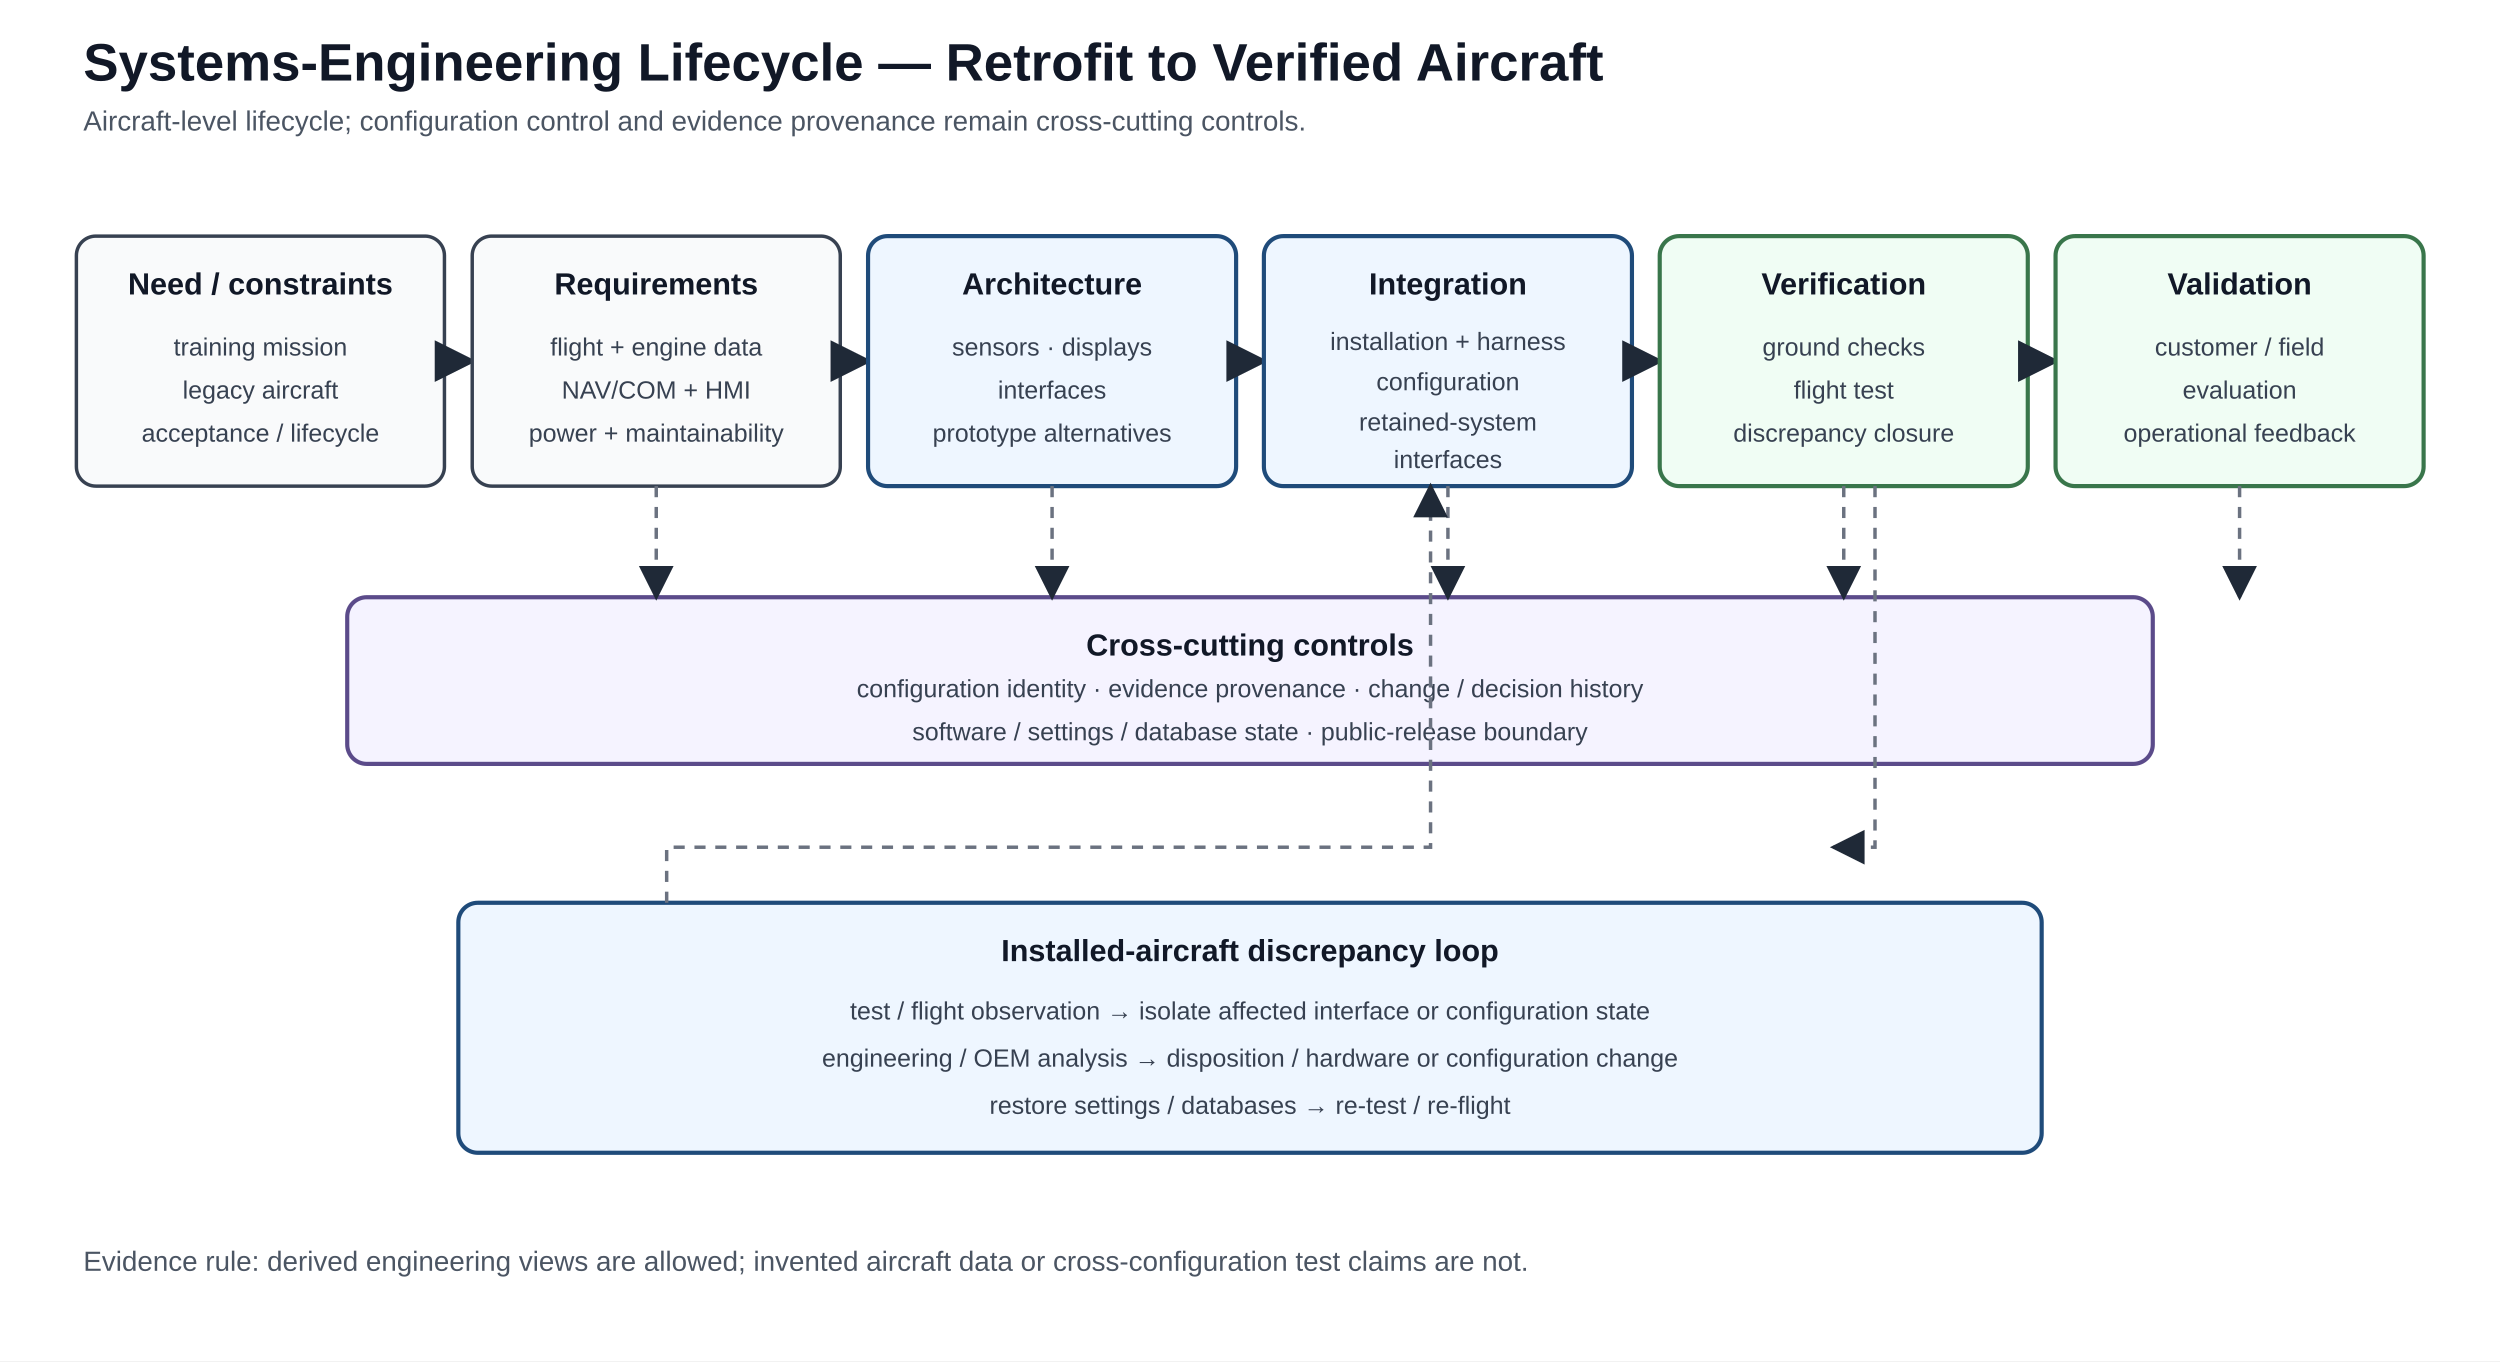
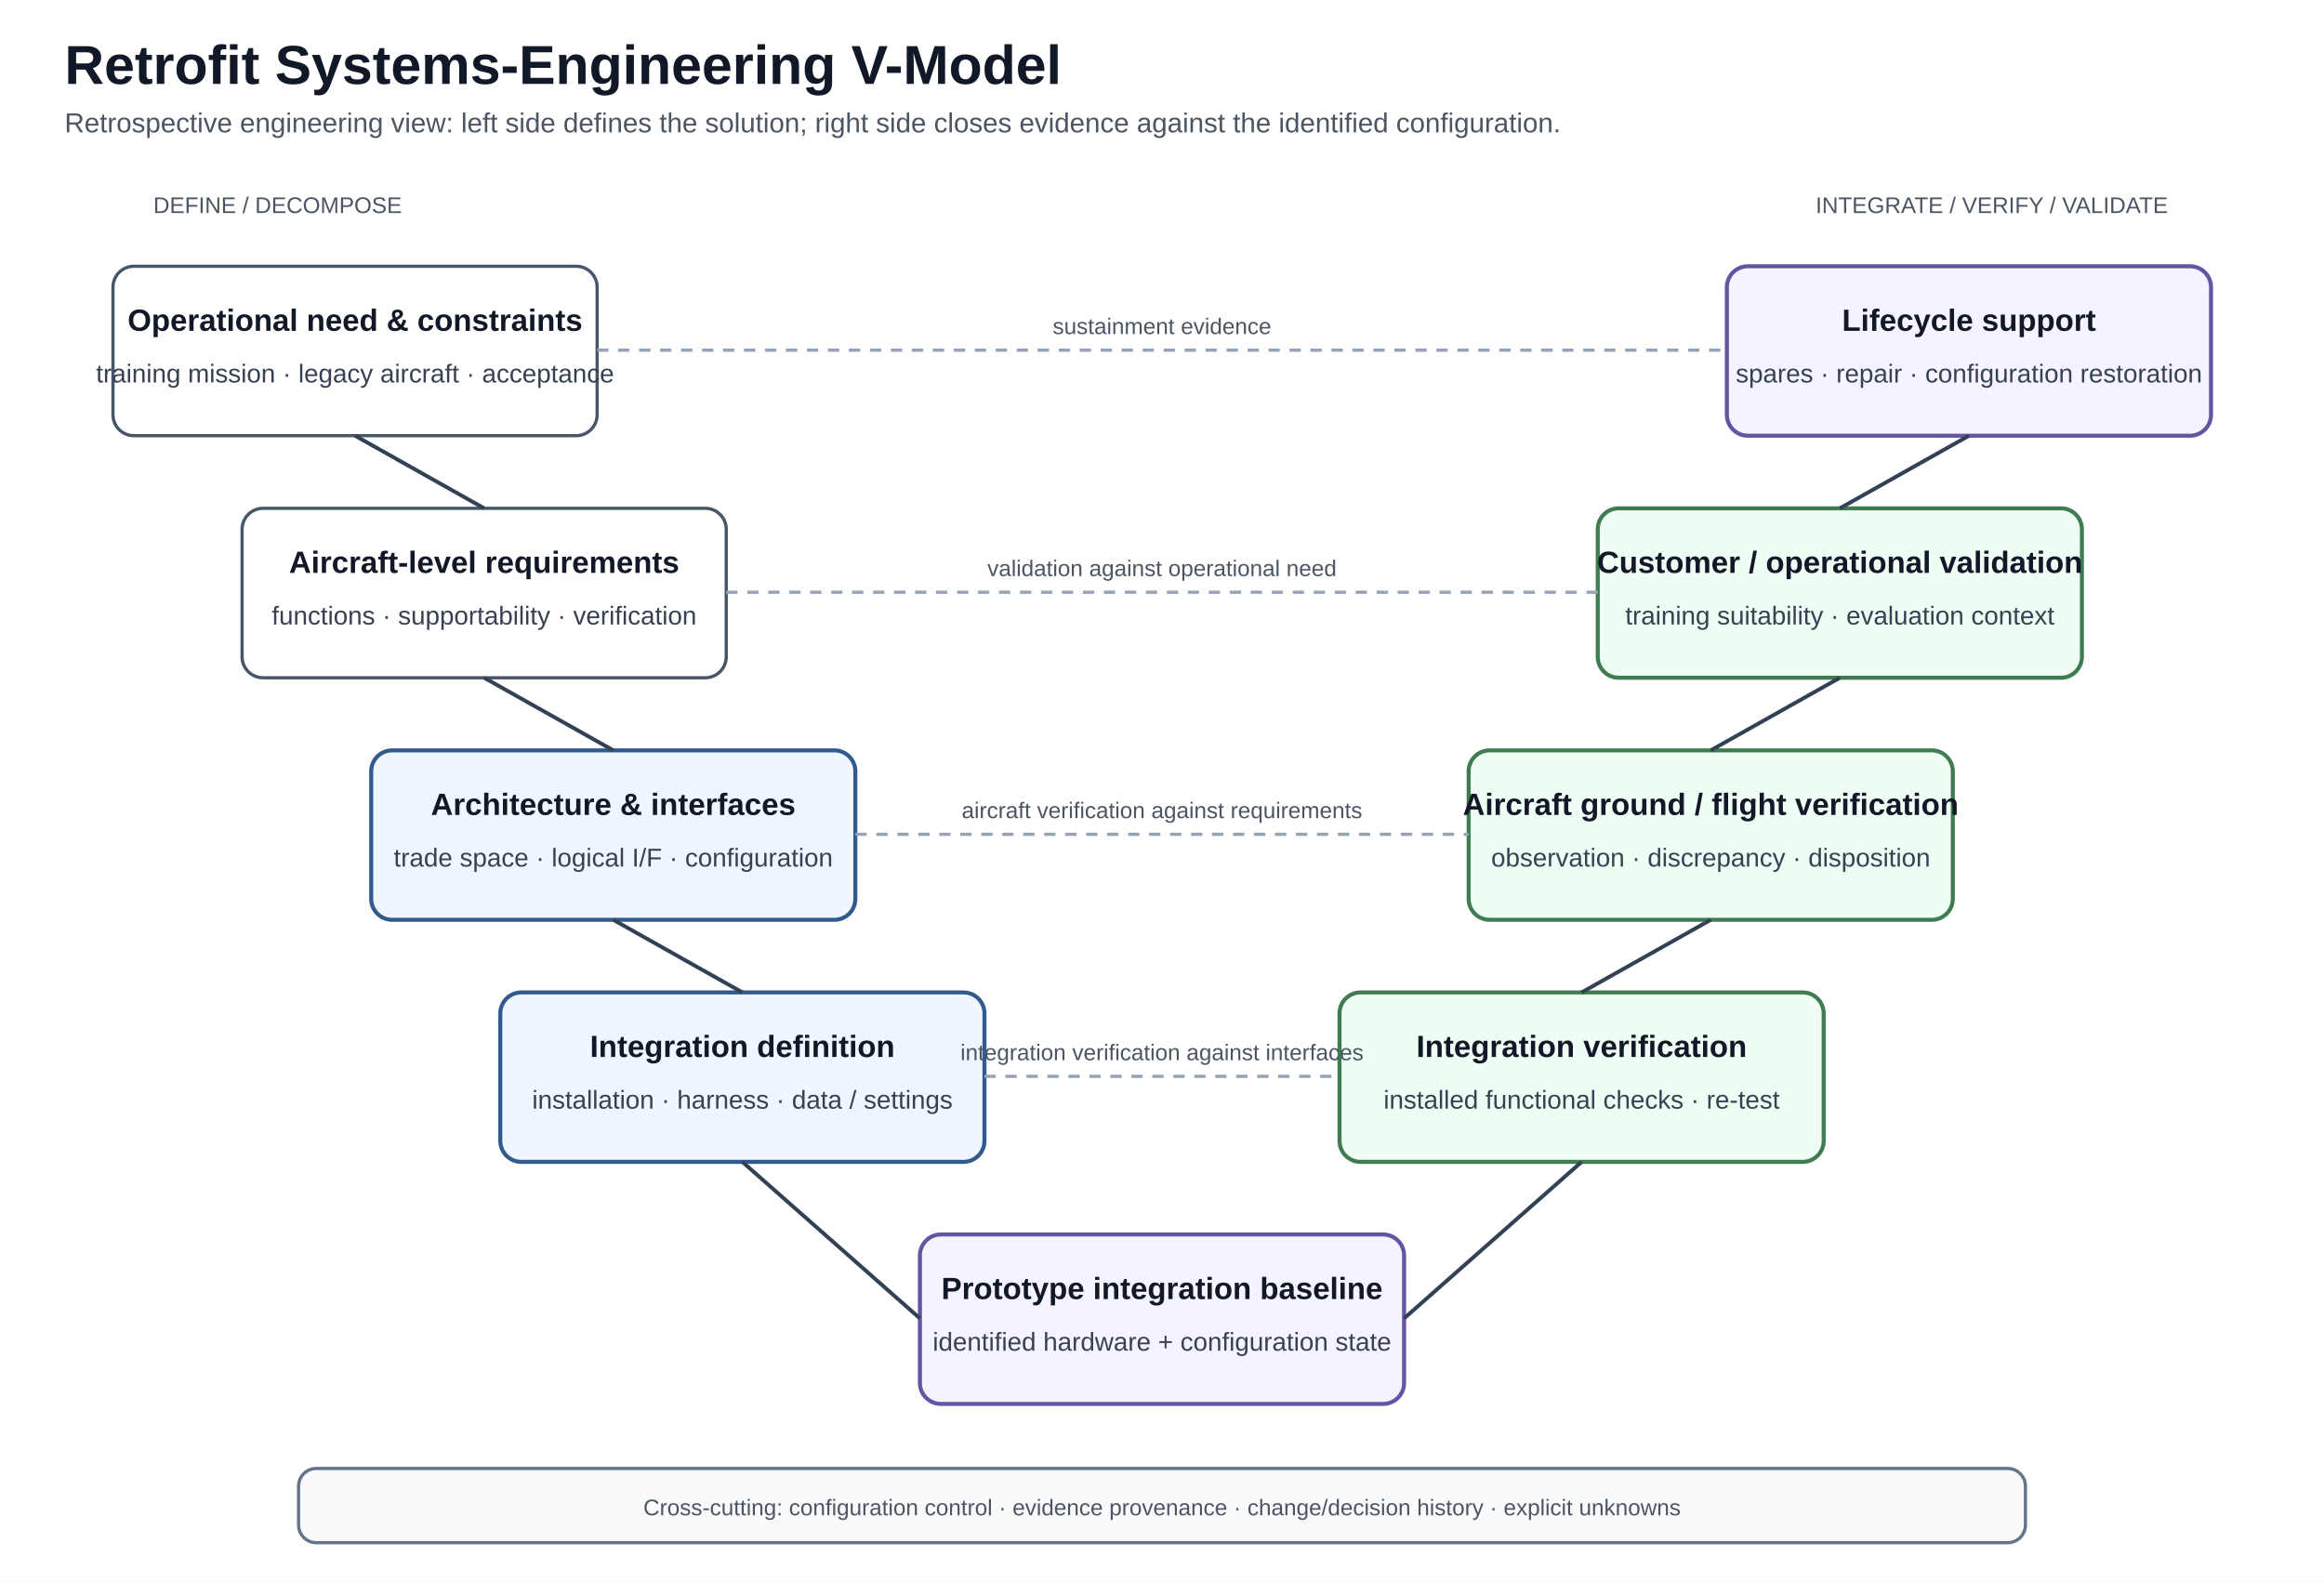
- <svg xmlns="http://www.w3.org/2000/svg" width="1800" height="980" viewBox="0 0 1800 980">
-   <defs>
-     <marker id="arrow" markerWidth="10" markerHeight="10" refX="9" refY="5" orient="auto">
-       <path d="M0,0 L10,5 L0,10 z" fill="#1f2937" />
-     </marker>
-     <style>
- .ti{font:700 38px Arial,sans-serif;fill:#111827}.su{font:20px Arial,sans-serif;fill:#4b5563}
- .h{font:700 22px Arial,sans-serif;fill:#111827}.t{font:18px Arial,sans-serif;fill:#374151}.sm{font:16px Arial,sans-serif;fill:#4b5563}
- .b{fill:#f9fafb;stroke:#374151;stroke-width:2.5}.blue{fill:#eef6ff;stroke:#1f4b7a;stroke-width:3}.violet{fill:#f5f3ff;stroke:#5b4b8a;stroke-width:3}.green{fill:#f0fdf4;stroke:#39764b;stroke-width:3}.amber{fill:#fff7ed;stroke:#9a5b13;stroke-width:2.5}.head{fill:#f3f4f6}
- .line{stroke:#1f2937;stroke-width:3;fill:none;marker-end:url(#arrow)}.dash{stroke:#6b7280;stroke-width:2.5;fill:none;stroke-dasharray:8 7;marker-end:url(#arrow)}
- .grid{stroke:#c7cdd4;stroke-width:1}.dot{fill:#1f4b7a}
- </style>
-   </defs>
-   <rect width="1800" height="980" fill="white" />
-   <text x="60" y="58" class="ti">Systems-Engineering Lifecycle — Retrofit to Verified Aircraft</text>
-   <text x="60" y="94" class="su">Aircraft-level lifecycle; configuration control and evidence provenance remain cross-cutting controls.</text>
-   <rect x="55" y="170" width="265" height="180" rx="14" class="b" />
-   <text x="187.5" y="212" text-anchor="middle" class="h">Need / constraints</text>
-   <text x="187.5" y="256" text-anchor="middle" class="t">training mission</text>
-   <text x="187.5" y="287" text-anchor="middle" class="t">legacy aircraft</text>
-   <text x="187.5" y="318" text-anchor="middle" class="t">acceptance / lifecycle</text>
-   <path d="M320 260 H340" class="line" />
-   <rect x="340" y="170" width="265" height="180" rx="14" class="b" />
-   <text x="472.5" y="212" text-anchor="middle" class="h">Requirements</text>
-   <text x="472.5" y="256" text-anchor="middle" class="t">flight + engine data</text>
-   <text x="472.5" y="287" text-anchor="middle" class="t">NAV/COM + HMI</text>
-   <text x="472.5" y="318" text-anchor="middle" class="t">power + maintainability</text>
-   <path d="M605 260 H625" class="line" />
-   <rect x="625" y="170" width="265" height="180" rx="14" class="blue" />
-   <text x="757.5" y="212" text-anchor="middle" class="h">Architecture</text>
-   <text x="757.5" y="256" text-anchor="middle" class="t">sensors · displays</text>
-   <text x="757.5" y="287" text-anchor="middle" class="t">interfaces</text>
-   <text x="757.5" y="318" text-anchor="middle" class="t">prototype alternatives</text>
-   <path d="M890 260 H910" class="line" />
-   <rect x="910" y="170" width="265" height="180" rx="14" class="blue" />
-   <text x="1042.5" y="212" text-anchor="middle" class="h">Integration</text>
-   <text x="1042.5" y="252" text-anchor="middle" class="t">installation + harness</text>
-   <text x="1042.5" y="281" text-anchor="middle" class="t">configuration</text>
-   <text x="1042.5" y="310" text-anchor="middle" class="t">retained-system</text>
-   <text x="1042.5" y="337" text-anchor="middle" class="t">interfaces</text>
-   <path d="M1175 260 H1195" class="line" />
-   <rect x="1195" y="170" width="265" height="180" rx="14" class="green" />
-   <text x="1327.5" y="212" text-anchor="middle" class="h">Verification</text>
-   <text x="1327.5" y="256" text-anchor="middle" class="t">ground checks</text>
-   <text x="1327.5" y="287" text-anchor="middle" class="t">flight test</text>
-   <text x="1327.5" y="318" text-anchor="middle" class="t">discrepancy closure</text>
-   <path d="M1460 260 H1480" class="line" />
-   <rect x="1480" y="170" width="265" height="180" rx="14" class="green" />
-   <text x="1612.5" y="212" text-anchor="middle" class="h">Validation</text>
-   <text x="1612.5" y="256" text-anchor="middle" class="t">customer / field</text>
-   <text x="1612.5" y="287" text-anchor="middle" class="t">evaluation</text>
-   <text x="1612.5" y="318" text-anchor="middle" class="t">operational feedback</text>
-   <rect x="250" y="430" width="1300" height="120" rx="14" class="violet" />
-   <text x="900.0" y="472" text-anchor="middle" class="h">Cross-cutting controls</text>
-   <text x="900.0" y="502" text-anchor="middle" class="t">configuration identity · evidence provenance · change / decision history</text>
-   <text x="900.0" y="533" text-anchor="middle" class="t">software / settings / database state · public-release boundary</text>
-   <path d="M472.5 350 V430" class="dash" />
-   <path d="M757.5 350 V430" class="dash" />
-   <path d="M1042.5 350 V430" class="dash" />
-   <path d="M1327.5 350 V430" class="dash" />
-   <path d="M1612.5 350 V430" class="dash" />
-   <rect x="330" y="650" width="1140" height="180" rx="14" class="blue" />
-   <text x="900.0" y="692" text-anchor="middle" class="h">Installed-aircraft discrepancy loop</text>
-   <text x="900.0" y="734" text-anchor="middle" class="t">test / flight observation → isolate affected interface or configuration state</text>
-   <text x="900.0" y="768" text-anchor="middle" class="t">engineering / OEM analysis → disposition / hardware or configuration change</text>
-   <text x="900.0" y="802" text-anchor="middle" class="t">restore settings / databases → re-test / re-flight</text>
-   <path d="M1350 350 V610 H1320" class="dash" />
-   <path d="M480 650 V610 H1030 V350" class="dash" />
-   <text x="60" y="915" text-anchor="start" class="su">Evidence rule: derived engineering views are allowed; invented aircraft data or cross-configuration test claims are not.</text>
+ <svg xmlns="http://www.w3.org/2000/svg" width="100%" height="auto" viewBox="0 0 1440 980" preserveAspectRatio="xMidYMid meet">
+   <style>.title{font:700 34px Arial,sans-serif;fill:#111827}.sub{font:17px Arial,sans-serif;fill:#4b5563}.h{font:700 19px Arial,sans-serif;fill:#111827}.t{font:16px Arial,sans-serif;fill:#374151}.sm{font:14px Arial,sans-serif;fill:#4b5563}.box{fill:#fff;stroke:#475569;stroke-width:2}.blue{fill:#eff6ff;stroke:#315b8c;stroke-width:2.5}.green{fill:#f0fdf4;stroke:#3f7c52;stroke-width:2.5}.violet{fill:#f5f3ff;stroke:#6554a1;stroke-width:2.5}.slate{fill:#f8fafc;stroke:#64748b;stroke-width:2}.strong{stroke:#334155;stroke-width:2.4;fill:none}.dash{stroke:#94a3b8;stroke-width:2;fill:none;stroke-dasharray:7 6}</style>
+   <rect width="1440" height="980" fill="white" />
+   <text x="40" y="52" class="title">Retrofit Systems-Engineering V-Model</text>
+   <text x="40" y="82" class="sub">Retrospective engineering view: left side defines the solution; right side closes evidence against the identified configuration.</text>
+   <text x="95" y="132" class="sm">DEFINE / DECOMPOSE</text>
+   <text x="1125" y="132" class="sm">INTEGRATE / VERIFY / VALIDATE</text>
+   <rect x="70" y="165" width="300" height="105" rx="13" class="box" />
+   <text x="220" y="205" text-anchor="middle" class="h">Operational need &amp; constraints</text>
+   <text x="220" y="237" text-anchor="middle" class="t">training mission · legacy aircraft · acceptance</text>
+   <rect x="150" y="315" width="300" height="105" rx="13" class="box" />
+   <text x="300" y="355" text-anchor="middle" class="h">Aircraft-level requirements</text>
+   <text x="300" y="387" text-anchor="middle" class="t">functions · supportability · verification</text>
+   <rect x="230" y="465" width="300" height="105" rx="13" class="blue" />
+   <text x="380" y="505" text-anchor="middle" class="h">Architecture &amp; interfaces</text>
+   <text x="380" y="537" text-anchor="middle" class="t">trade space · logical I/F · configuration</text>
+   <rect x="310" y="615" width="300" height="105" rx="13" class="blue" />
+   <text x="460" y="655" text-anchor="middle" class="h">Integration definition</text>
+   <text x="460" y="687" text-anchor="middle" class="t">installation · harness · data / settings</text>
+   <rect x="570" y="765" width="300" height="105" rx="13" class="violet" />
+   <text x="720" y="805" text-anchor="middle" class="h">Prototype integration baseline</text>
+   <text x="720" y="837" text-anchor="middle" class="t">identified hardware + configuration state</text>
+   <rect x="830" y="615" width="300" height="105" rx="13" class="green" />
+   <text x="980" y="655" text-anchor="middle" class="h">Integration verification</text>
+   <text x="980" y="687" text-anchor="middle" class="t">installed functional checks · re-test</text>
+   <rect x="910" y="465" width="300" height="105" rx="13" class="green" />
+   <text x="1060" y="505" text-anchor="middle" class="h">Aircraft ground / flight verification</text>
+   <text x="1060" y="537" text-anchor="middle" class="t">observation · discrepancy · disposition</text>
+   <rect x="990" y="315" width="300" height="105" rx="13" class="green" />
+   <text x="1140" y="355" text-anchor="middle" class="h">Customer / operational validation</text>
+   <text x="1140" y="387" text-anchor="middle" class="t">training suitability · evaluation context</text>
+   <rect x="1070" y="165" width="300" height="105" rx="13" class="violet" />
+   <text x="1220" y="205" text-anchor="middle" class="h">Lifecycle support</text>
+   <text x="1220" y="237" text-anchor="middle" class="t">spares · repair · configuration restoration</text>
+   <path d="M220 270 L300 315 M300 420 L380 465 M380 570 L460 615 M460 720 L570 817 M870 817 L980 720 M980 615 L1060 570 M1060 465 L1140 420 M1140 315 L1220 270" class="strong" />
+   <path d="M370 217 H1070 M450 367 H990 M530 517 H910 M610 667 H830" class="dash" />
+   <text x="720" y="207" text-anchor="middle" class="sm">sustainment evidence</text>
+   <text x="720" y="357" text-anchor="middle" class="sm">validation against operational need</text>
+   <text x="720" y="507" text-anchor="middle" class="sm">aircraft verification against requirements</text>
+   <text x="720" y="657" text-anchor="middle" class="sm">integration verification against interfaces</text>
+   <rect x="185" y="910" width="1070" height="46" rx="11" class="slate" />
+   <text x="720" y="939" text-anchor="middle" class="sm">Cross-cutting: configuration control · evidence provenance · change/decision history · explicit unknowns</text>
</svg>
